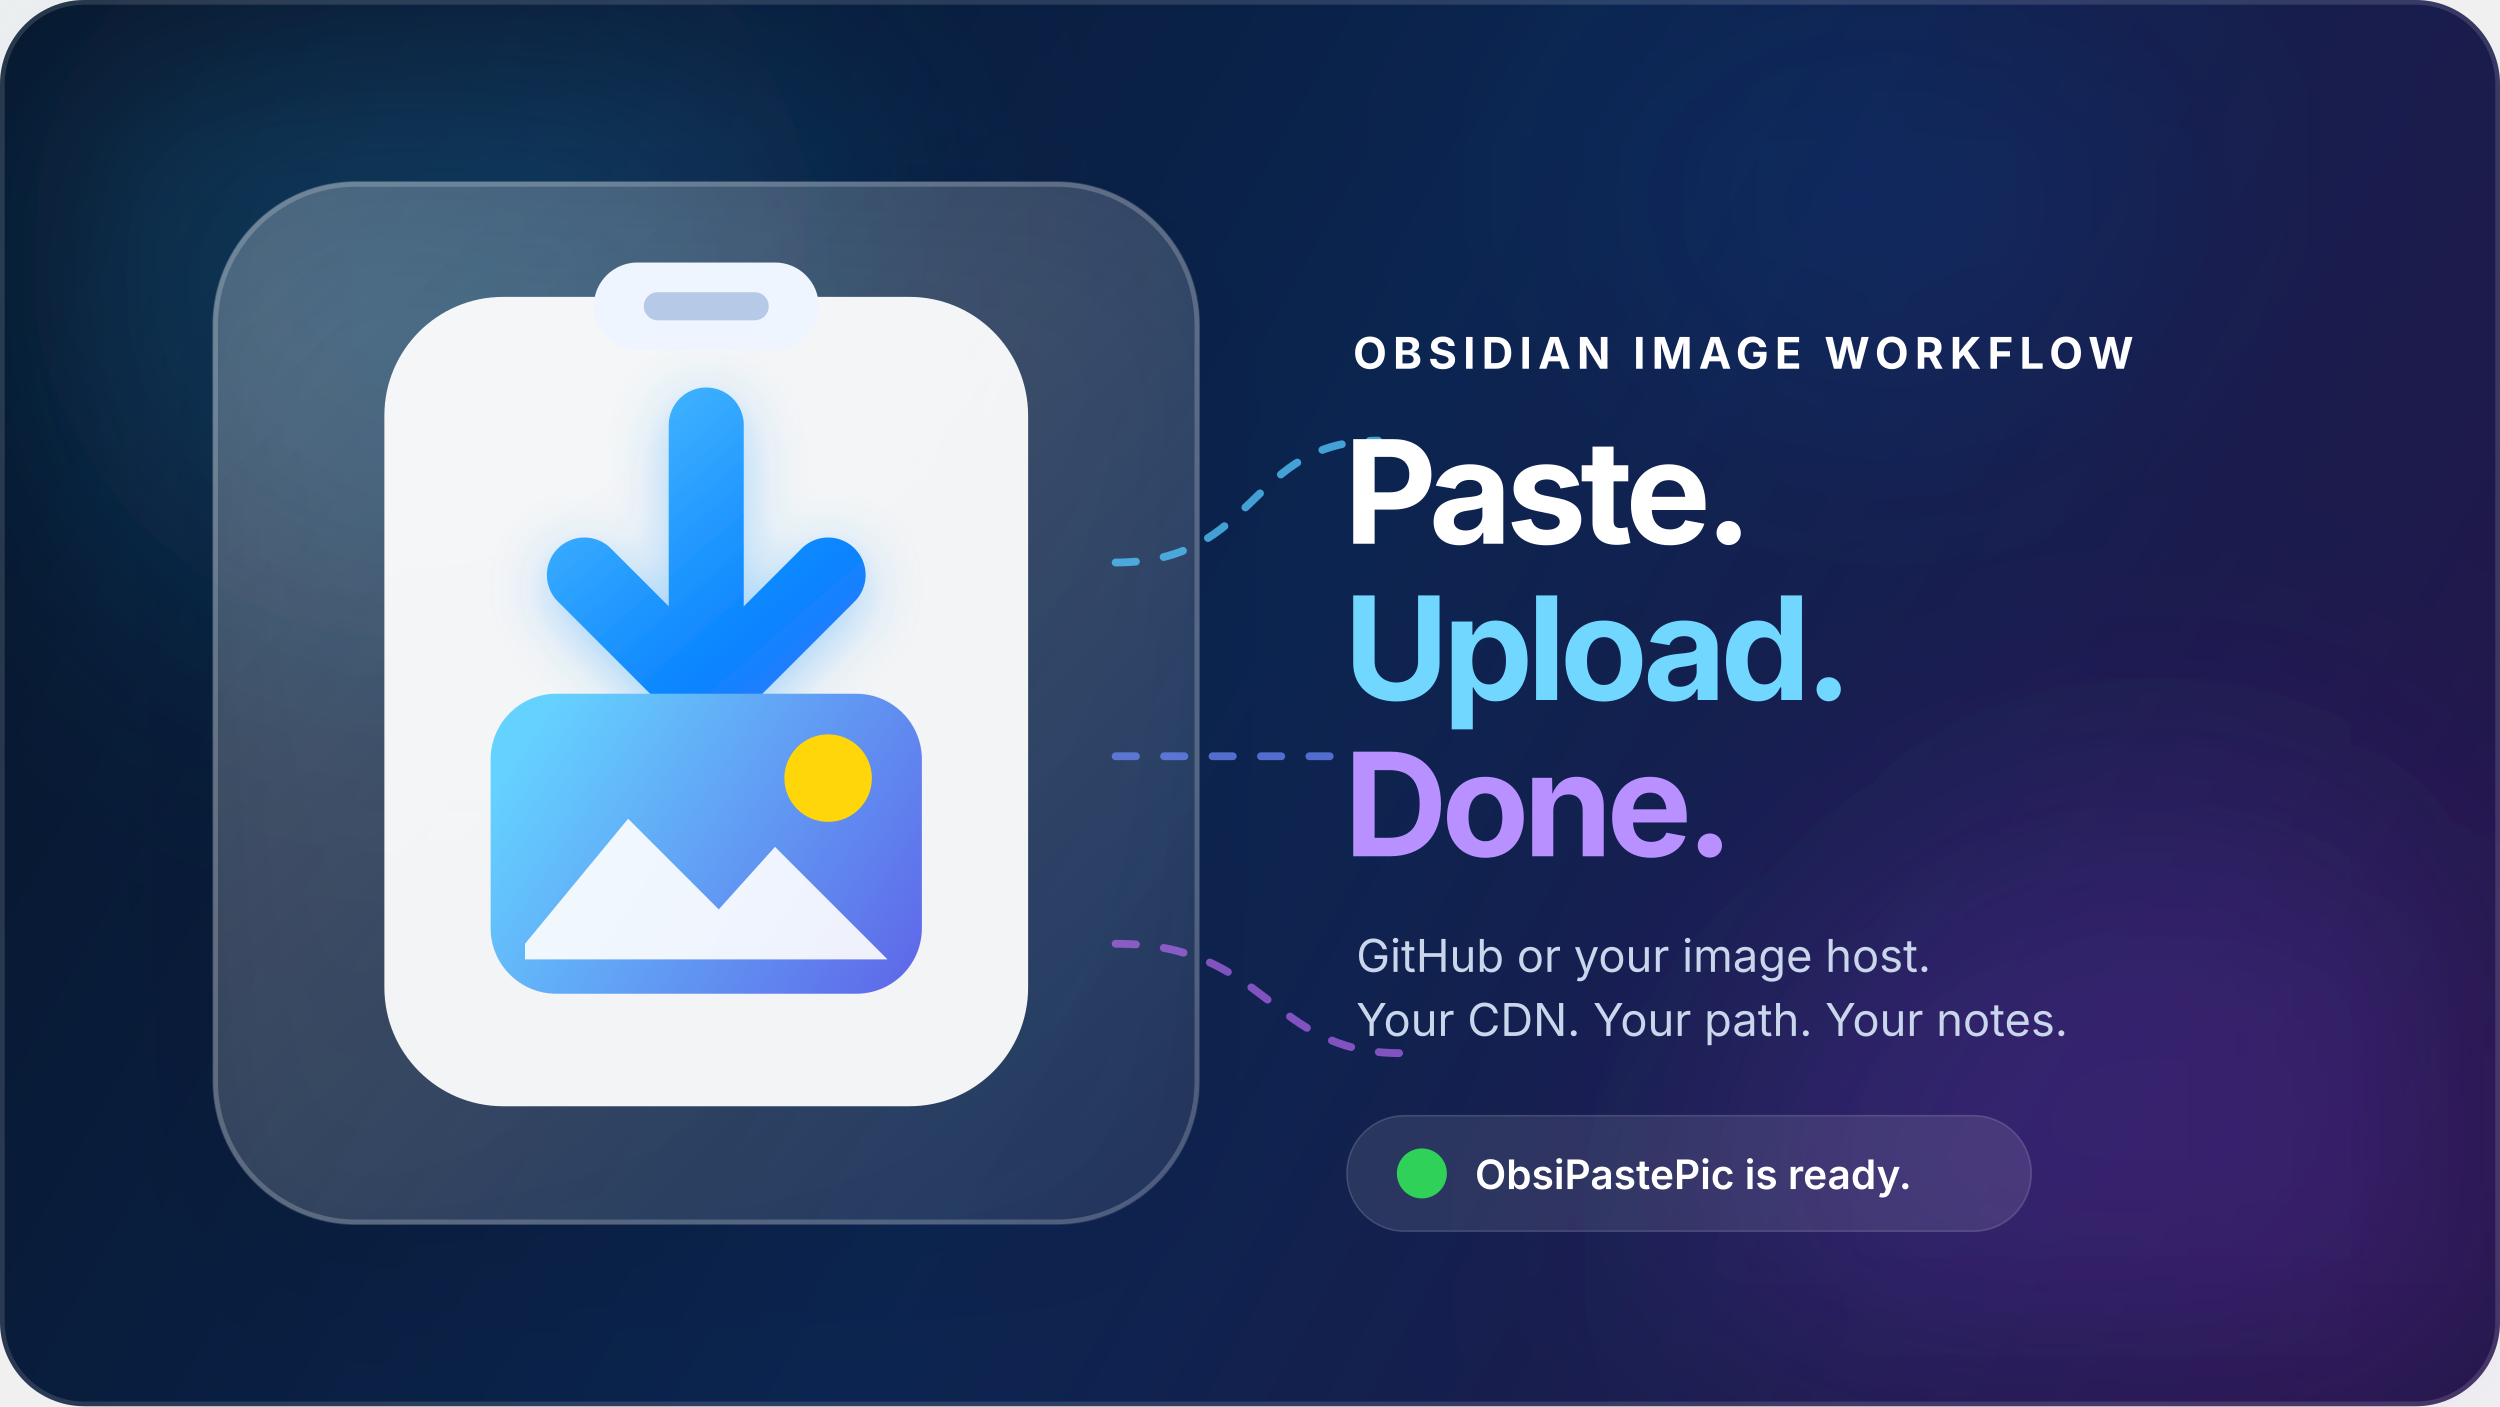
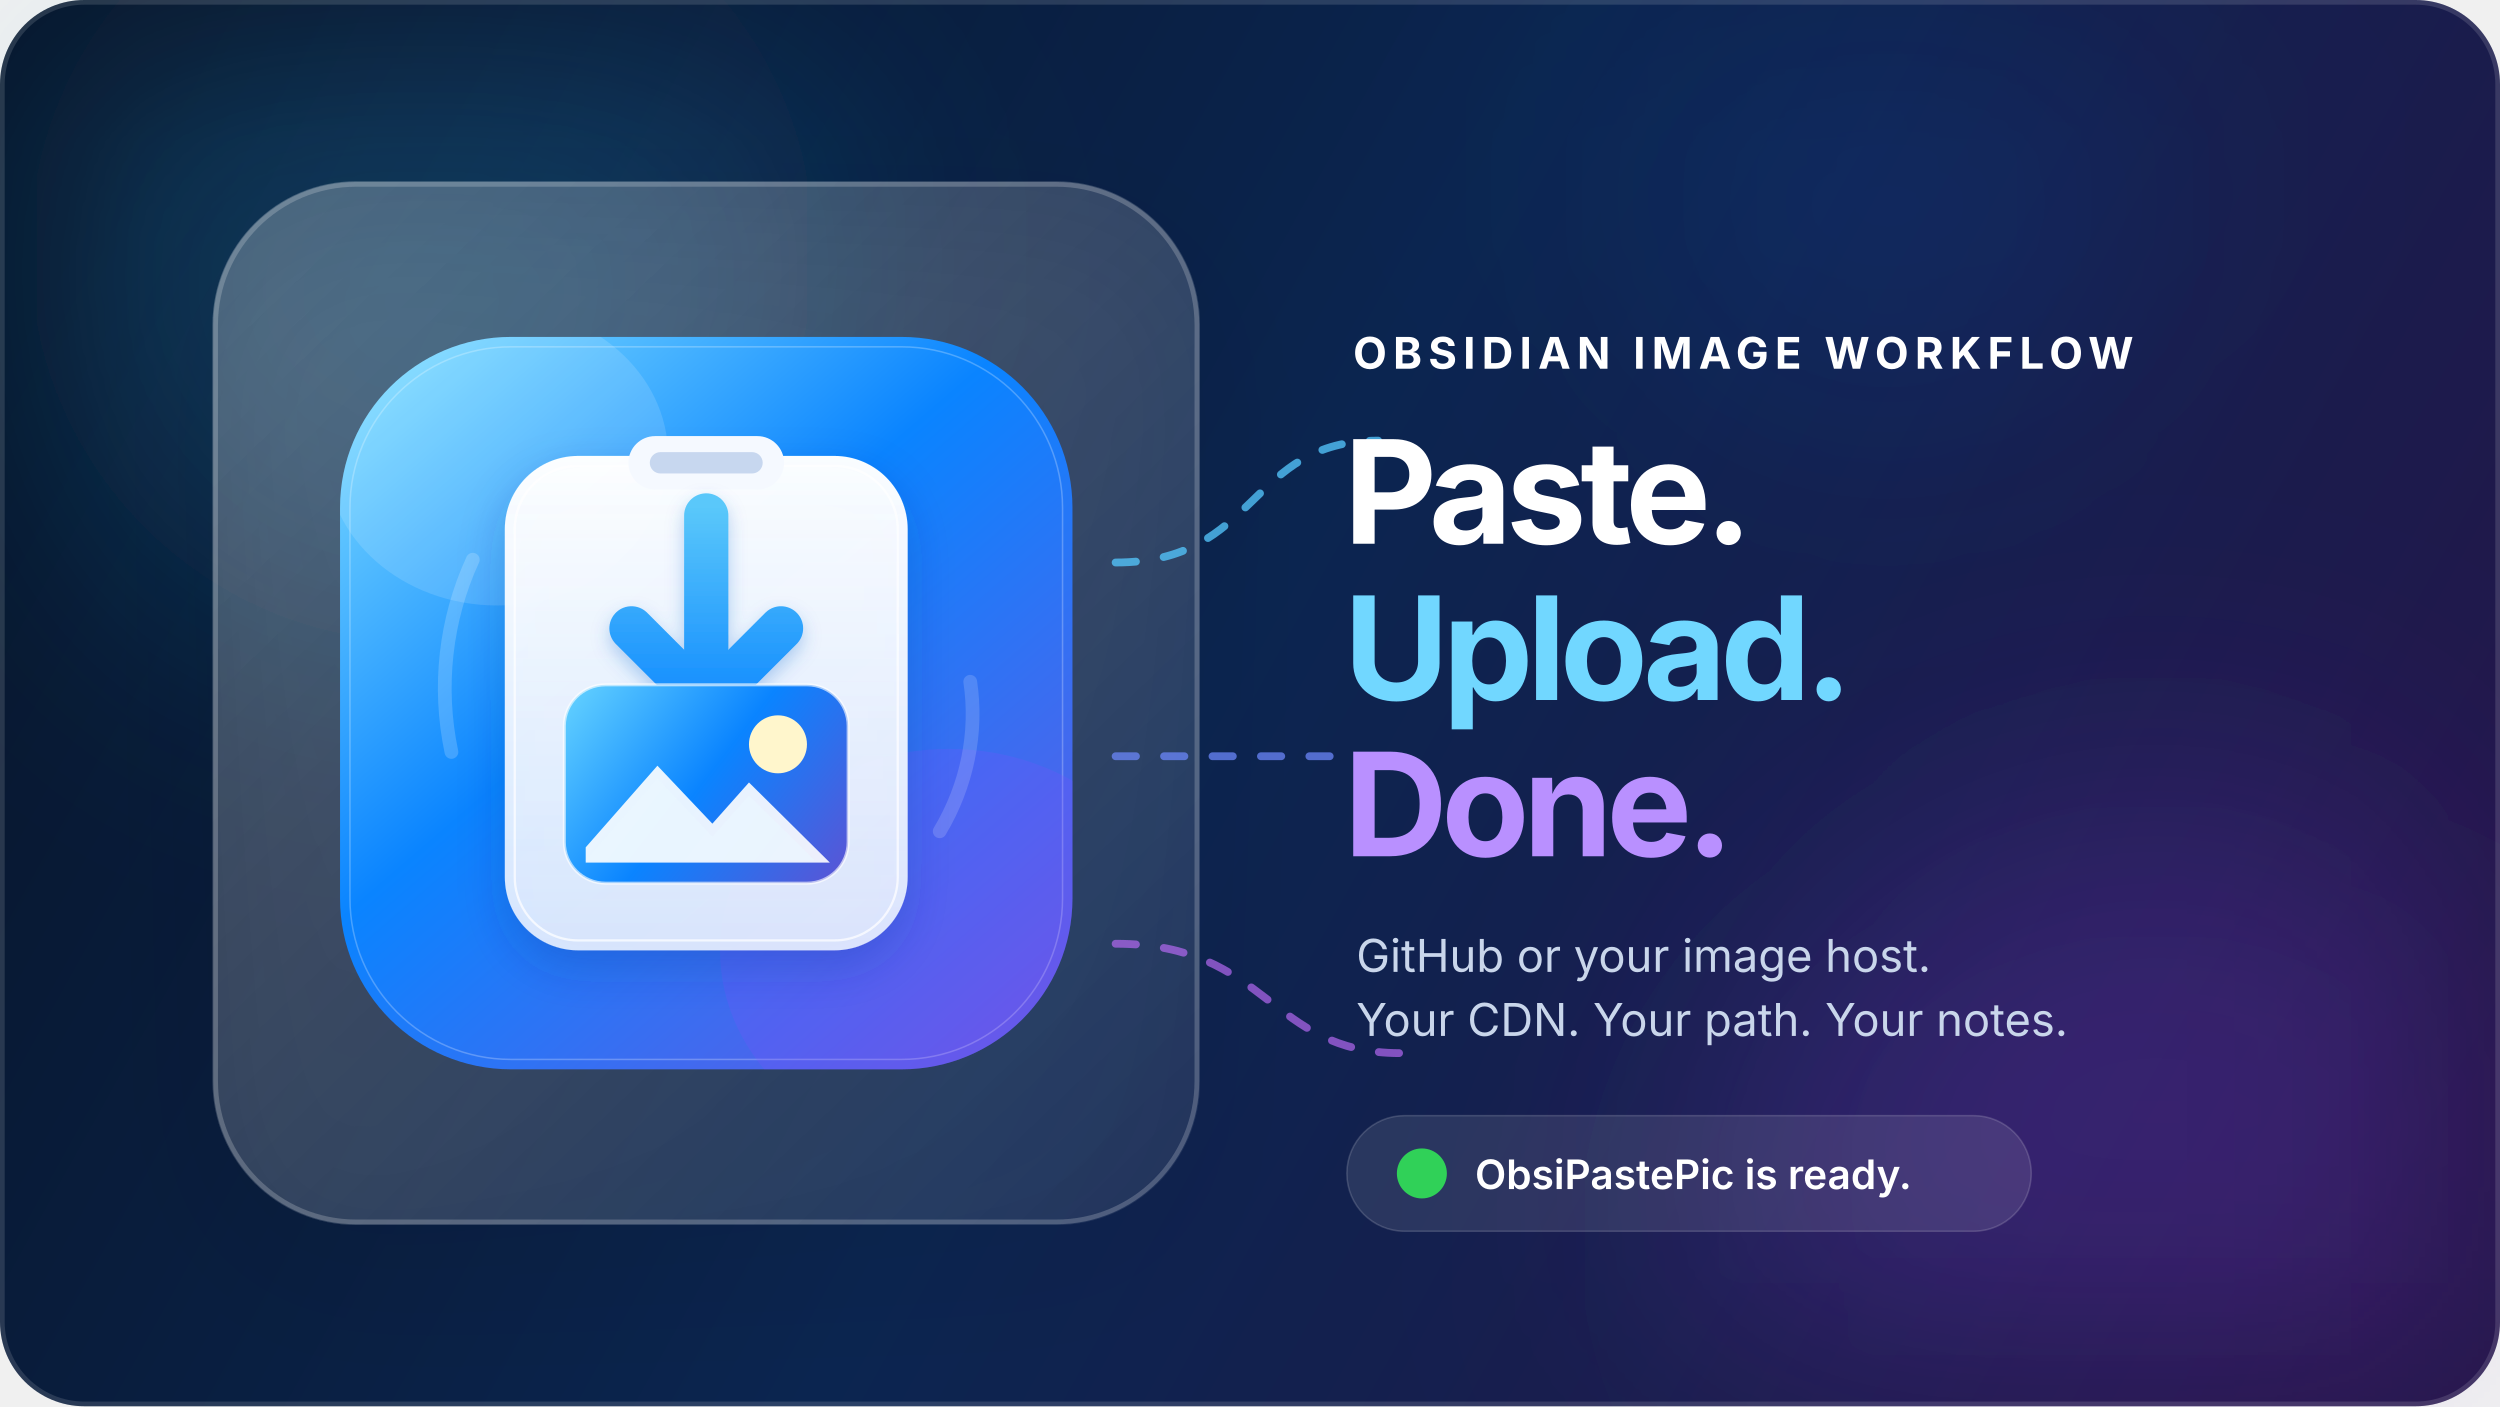
<svg xmlns="http://www.w3.org/2000/svg" width="1600" height="900" viewBox="0 0 1600 900" fill="none">
  <defs>
    <linearGradient id="hero-bg" x1="92" y1="60" x2="1512" y2="852" gradientUnits="userSpaceOnUse">
      <stop stop-color="#07162C" />
      <stop offset="0.48" stop-color="#0B2550" />
      <stop offset="1" stop-color="#24164A" />
    </linearGradient>
    <linearGradient id="glass" x1="180" y1="144" x2="760" y2="750" gradientUnits="userSpaceOnUse">
      <stop stop-color="white" stop-opacity="0.24" />
      <stop offset="1" stop-color="white" stop-opacity="0.07" />
    </linearGradient>
-     <linearGradient id="accent" x1="282" y1="238" x2="630" y2="642" gradientUnits="userSpaceOnUse">
+     <linearGradient id="hero-icon-bg" x1="126" y1="72" x2="884" y2="952" gradientUnits="userSpaceOnUse">
+       <stop stop-color="#72D4FF" />
+       <stop offset="0.42" stop-color="#0A84FF" />
+       <stop offset="1" stop-color="#5E5CE6" />
+     </linearGradient>
+     <linearGradient id="hero-icon-paper" x1="512" y1="188" x2="512" y2="832" gradientUnits="userSpaceOnUse">
+       <stop stop-color="white" stop-opacity="0.98" />
+       <stop offset="1" stop-color="#E8F1FF" stop-opacity="0.9" />
+     </linearGradient>
+     <linearGradient id="hero-icon-photo" x1="340" y1="478" x2="684" y2="744" gradientUnits="userSpaceOnUse">
      <stop stop-color="#64D2FF" />
-       <stop offset="0.48" stop-color="#0A84FF" />
-       <stop offset="1" stop-color="#BF5AF2" />
+       <stop offset="0.5" stop-color="#0A84FF" />
+       <stop offset="1" stop-color="#5856D6" />
    </linearGradient>
-     <linearGradient id="photo" x1="336" y1="472" x2="610" y2="650" gradientUnits="userSpaceOnUse">
-       <stop stop-color="#64D2FF" />
-       <stop offset="1" stop-color="#5E5CE6" />
+     <linearGradient id="hero-icon-arrow" x1="512" y1="254" x2="512" y2="544" gradientUnits="userSpaceOnUse">
+       <stop stop-color="#5AC8FA" />
+       <stop offset="1" stop-color="#0A84FF" />
    </linearGradient>
    <filter id="blur-a" x="-80%" y="-80%" width="260%" height="260%">
      <feGaussianBlur stdDeviation="96" />
    </filter>
    <filter id="card-shadow" x="-30%" y="-30%" width="170%" height="180%">
      <feDropShadow dx="0" dy="34" stdDeviation="44" flood-color="#00091B" flood-opacity="0.46" />
    </filter>
-     <filter id="glow" x="-80%" y="-80%" width="260%" height="260%">
-       <feDropShadow dx="0" dy="8" stdDeviation="18" flood-color="#35A7FF" flood-opacity="0.44" />
+     <filter id="hero-icon-paper-shadow" x="-30%" y="-20%" width="160%" height="170%">
+       <feDropShadow dx="0" dy="24" stdDeviation="30" flood-color="#083A8C" flood-opacity="0.24" />
    </filter>
+     <filter id="hero-icon-arrow-shadow" x="-80%" y="-60%" width="260%" height="240%">
+       <feDropShadow dx="0" dy="10" stdDeviation="12" flood-color="#0062CC" flood-opacity="0.28" />
+     </filter>
+     <clipPath id="hero-icon-clip">
+       <rect x="32" y="32" width="960" height="960" rx="224" />
+     </clipPath>
+     <symbol id="hero-brand-icon" viewBox="0 0 1024 1024">
+       <g clip-path="url(#hero-icon-clip)">
+         <rect x="32" y="32" width="960" height="960" rx="224" fill="url(#hero-icon-bg)" />
+         <rect x="45" y="45" width="934" height="934" rx="211" stroke="white" stroke-opacity="0.25" stroke-width="2" />
+         <ellipse cx="238" cy="188" rx="224" ry="196" fill="white" fill-opacity="0.13" />
+         <ellipse cx="830" cy="836" rx="300" ry="264" fill="#844DFF" fill-opacity="0.2" />
+         <g filter="url(#hero-icon-paper-shadow)">
+           <rect x="248" y="188" width="528" height="648" rx="96" fill="url(#hero-icon-paper)" />
+           <rect x="261" y="201" width="502" height="622" rx="83" stroke="white" stroke-opacity="0.72" stroke-width="3" />
+         </g>
+         <rect x="410" y="162" width="204" height="70" rx="35" fill="#F5F9FF" />
+         <rect x="438" y="183" width="148" height="28" rx="14" fill="#C7D7EF" />
+         <g filter="url(#hero-icon-arrow-shadow)">
+           <path d="M512 266V492" stroke="url(#hero-icon-arrow)" stroke-width="58" stroke-linecap="round" />
+           <path d="M414 414L512 512L610 414" stroke="url(#hero-icon-arrow)" stroke-width="58" stroke-linecap="round" stroke-linejoin="round" />
+         </g>
+         <rect x="326" y="488" width="372" height="260" rx="54" fill="url(#hero-icon-photo)" />
+         <circle cx="606" cy="566" r="38" fill="#FFF6CC" />
+         <path d="M354 701L448 594L520 670L568 616L674 721H354V701Z" fill="white" fill-opacity="0.9" />
+         <path d="M354 718L448 611L520 687L568 633L654 718H354Z" fill="#EAF6FF" fill-opacity="0.62" />
+         <rect x="326" y="488" width="372" height="260" rx="54" stroke="white" stroke-opacity="0.62" stroke-width="4" />
+         <path d="M206 324C170 402 160 491 178 576" stroke="white" stroke-opacity="0.18" stroke-width="18" stroke-linecap="round" />
+         <path d="M818 680C854 620 868 550 858 484" stroke="white" stroke-opacity="0.16" stroke-width="18" stroke-linecap="round" />
+       </g>
+     </symbol>
  </defs>
  <rect width="1600" height="900" rx="54" fill="url(#hero-bg)" />
  <circle cx="270" cy="160" r="250" fill="#2CB9FF" fill-opacity="0.2" filter="url(#blur-a)" />
  <circle cx="1380" cy="792" r="286" fill="#9B45FF" fill-opacity="0.2" filter="url(#blur-a)" />
  <circle cx="1208" cy="108" r="152" fill="#0A84FF" fill-opacity="0.12" filter="url(#blur-a)" />
  <g filter="url(#card-shadow)">
    <rect x="136" y="116" width="632" height="668" rx="92" fill="url(#glass)" />
    <rect x="138" y="118" width="628" height="664" rx="90" stroke="white" stroke-opacity="0.2" stroke-width="3" />
  </g>
-   <rect x="246" y="190" width="412" height="518" rx="76" fill="white" fill-opacity="0.94" />
-   <rect x="380" y="168" width="144" height="56" rx="28" fill="#EEF5FF" />
-   <rect x="412" y="187" width="80" height="18" rx="9" fill="#B6C9E6" />
-   <g filter="url(#glow)">
-     <path d="M452 272V430" stroke="url(#accent)" stroke-width="48" stroke-linecap="round" />
-     <path d="M374 368L452 446L530 368" stroke="url(#accent)" stroke-width="48" stroke-linecap="round" stroke-linejoin="round" />
-   </g>
-   <rect x="314" y="444" width="276" height="192" rx="42" fill="url(#photo)" />
-   <circle cx="530" cy="498" r="28" fill="#FFD60A" />
-   <path d="M336 604L402 524L460 582L496 542L568 614H336V604Z" fill="white" fill-opacity="0.9" />
+   <use href="#hero-brand-icon" x="202" y="200" width="500" height="500" />
  <path d="M714 360C806 360 798 282 882 282" stroke="#55C8FF" stroke-opacity="0.76" stroke-width="5" stroke-linecap="round" stroke-dasharray="13 18" />
  <path d="M714 484C820 484 812 484 896 484" stroke="#6E89FF" stroke-opacity="0.72" stroke-width="5" stroke-linecap="round" stroke-dasharray="13 18" />
  <path d="M714 604C812 604 812 674 896 674" stroke="#B86AF5" stroke-opacity="0.68" stroke-width="5" stroke-linecap="round" stroke-dasharray="13 18" />
  <g font-family="-apple-system, BlinkMacSystemFont, 'Segoe UI', sans-serif">
    <text x="866" y="236" fill="white" font-size="28" font-weight="650" letter-spacing="4">OBSIDIAN IMAGE WORKFLOW</text>
    <text x="860" y="348" fill="white" font-size="92" font-weight="730" letter-spacing="-4">Paste.</text>
    <text x="860" y="448" fill="#71D7FF" font-size="92" font-weight="730" letter-spacing="-4">Upload.</text>
    <text x="860" y="548" fill="#B990FF" font-size="92" font-weight="730" letter-spacing="-4">Done.</text>
    <text x="868" y="622" fill="#C9D6EB" font-size="29" font-weight="430">GitHub or your image host.</text>
    <text x="868" y="663" fill="#C9D6EB" font-size="29" font-weight="430">Your CDN. Your path. Your notes.</text>
    <rect x="862" y="714" width="438" height="74" rx="37" fill="white" fill-opacity="0.1" stroke="white" stroke-opacity="0.16" />
    <circle cx="910" cy="751" r="16" fill="#30D158" />
    <text x="944" y="761" fill="white" font-size="26" font-weight="590">ObsiPastePic is ready.</text>
  </g>
  <rect x="1.5" y="1.5" width="1597" height="897" rx="52.5" stroke="white" stroke-opacity="0.13" stroke-width="3" />
</svg>
